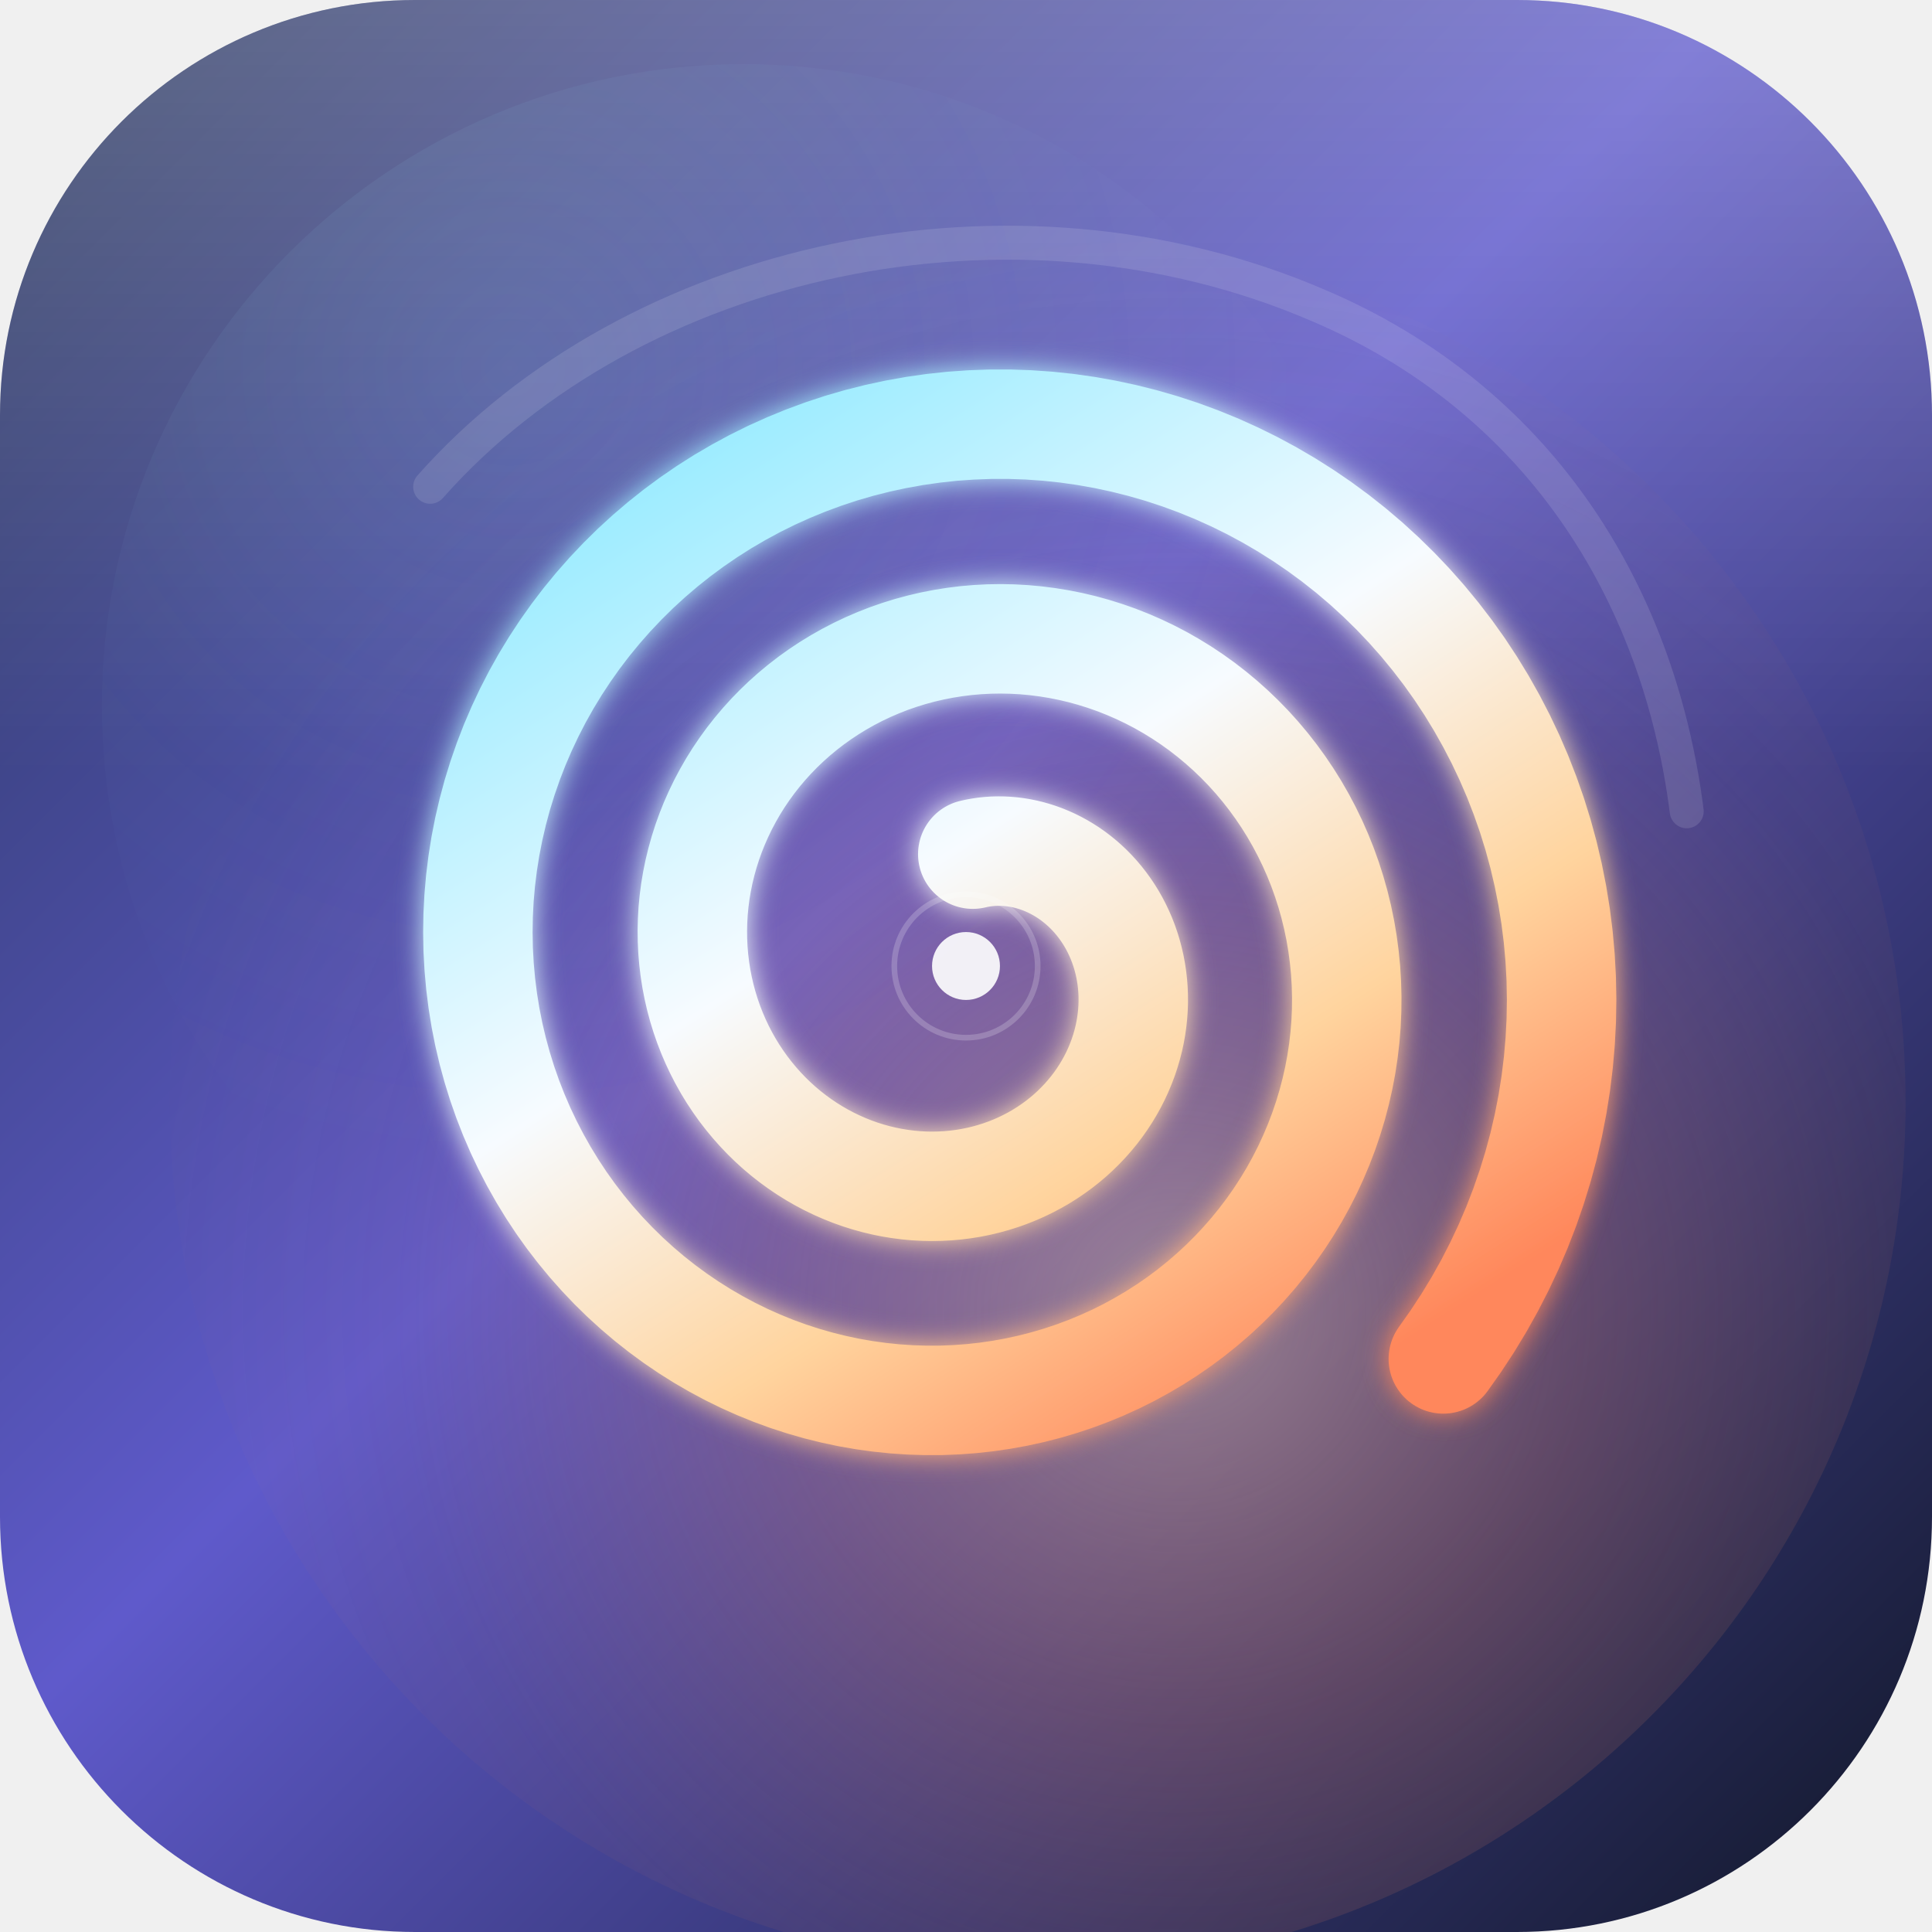
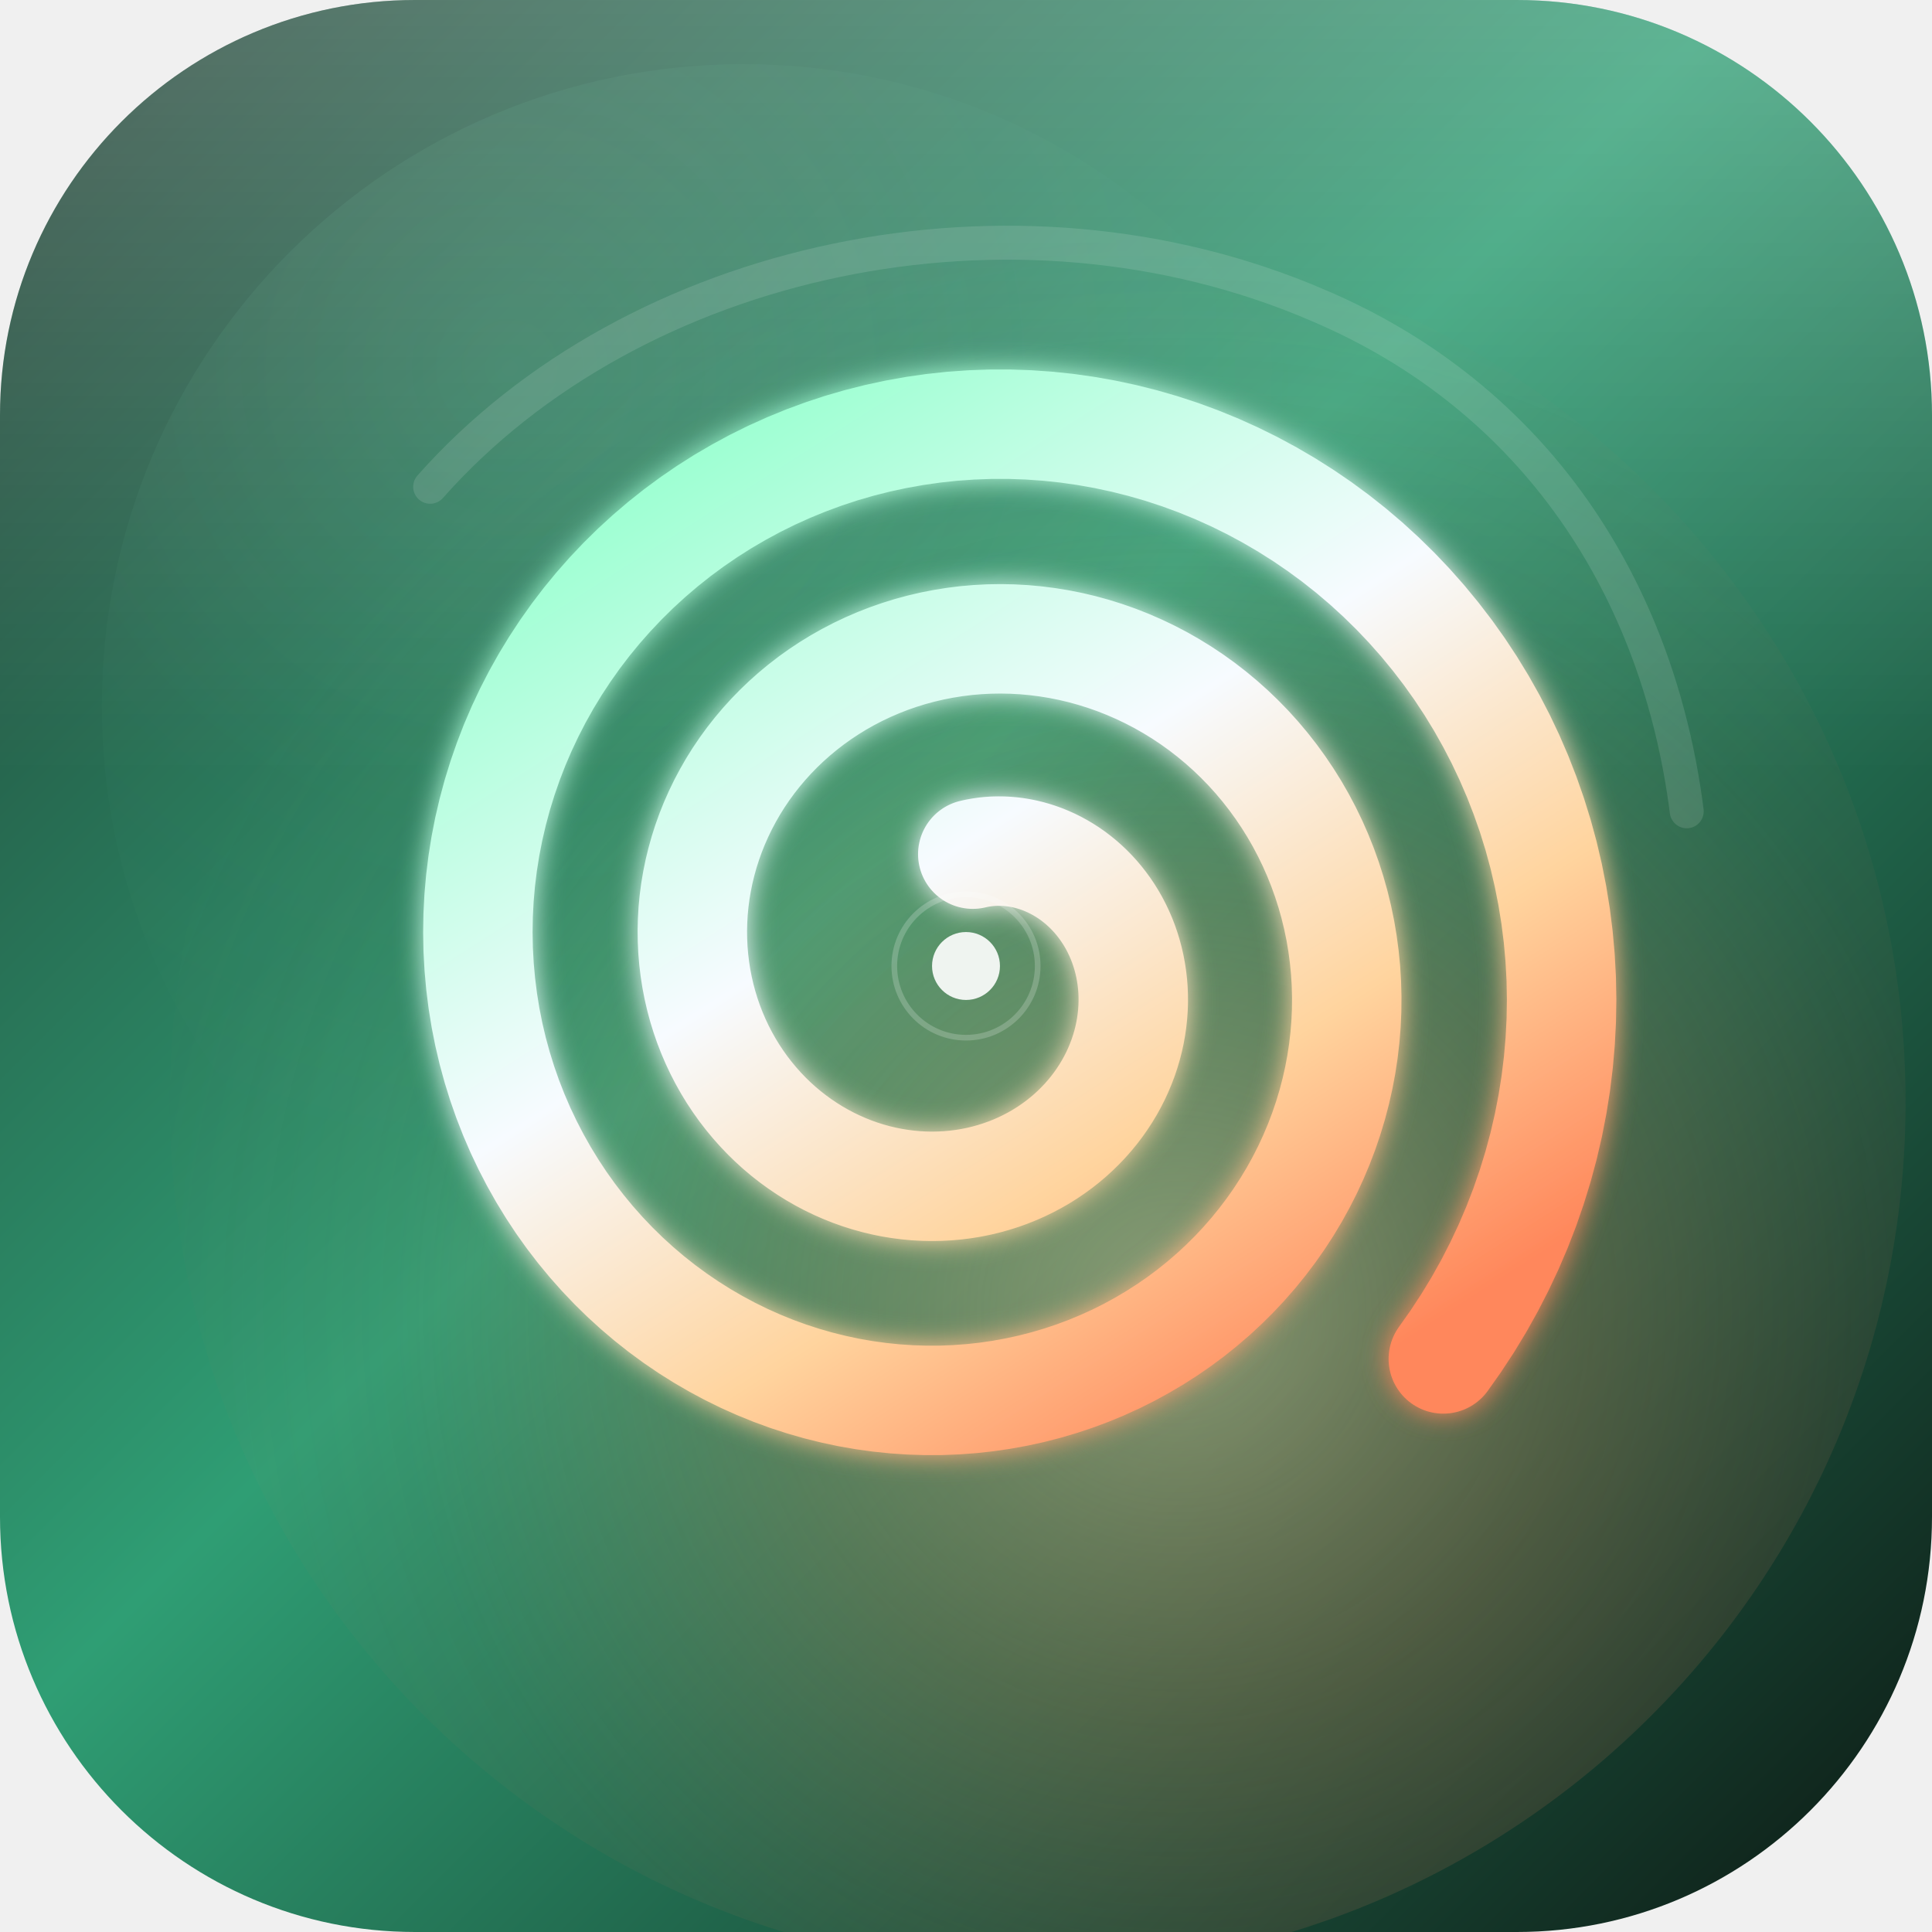
<svg xmlns="http://www.w3.org/2000/svg" viewBox="0 0 1024 1024" width="1024" height="1024">
  <defs>
    <linearGradient id="bg" x1="0%" y1="0%" x2="100%" y2="100%">
-       <stop offset="0%" stop-color="#263557" />
-       <stop offset="45%" stop-color="#5f5acb" />
-       <stop offset="100%" stop-color="#101626" />
+       <stop offset="0%" stop-color="#1f3a30" />
+       <stop offset="45%" stop-color="#2f9e74" />
+       <stop offset="100%" stop-color="#0c1712" />
    </linearGradient>
    <radialGradient id="glow" cx="58%" cy="62%" r="62%">
      <stop offset="0%" stop-color="#ffcf9d" stop-opacity="0.46" />
      <stop offset="38%" stop-color="#f18c5e" stop-opacity="0.24" />
      <stop offset="72%" stop-color="#cc785c" stop-opacity="0.06" />
      <stop offset="100%" stop-color="#cc785c" stop-opacity="0" />
    </radialGradient>
    <radialGradient id="coolGlow" cx="32%" cy="24%" r="62%">
-       <stop offset="0%" stop-color="#9decff" stop-opacity="0.1" />
-       <stop offset="58%" stop-color="#9decff" stop-opacity="0.025" />
-       <stop offset="100%" stop-color="#9decff" stop-opacity="0" />
+       <stop offset="0%" stop-color="#9dffd2" stop-opacity="0.1" />
+       <stop offset="58%" stop-color="#9dffd2" stop-opacity="0.025" />
+       <stop offset="100%" stop-color="#9dffd2" stop-opacity="0" />
    </radialGradient>
    <linearGradient id="rim" x1="0%" y1="0%" x2="0%" y2="100%">
      <stop offset="0%" stop-color="#ffffff" stop-opacity="0.24" />
      <stop offset="40%" stop-color="#ffffff" stop-opacity="0" />
    </linearGradient>
    <linearGradient id="spiralStroke" x1="18%" y1="4%" x2="83%" y2="96%">
-       <stop offset="0%" stop-color="#9decff" />
+       <stop offset="0%" stop-color="#9dffd2" />
      <stop offset="42%" stop-color="#f7fbff" />
      <stop offset="72%" stop-color="#ffd49e" />
      <stop offset="100%" stop-color="#ff875b" />
    </linearGradient>
    <filter id="spiralGlow" x="-20%" y="-20%" width="140%" height="140%">
      <feGaussianBlur in="SourceGraphic" stdDeviation="7" result="blur" />
      <feMerge>
        <feMergeNode in="blur" />
        <feMergeNode in="SourceGraphic" />
      </feMerge>
    </filter>
  </defs>
  <rect x="0" y="0" width="1024" height="1024" rx="220" ry="220" fill="url(#bg)" />
  <rect x="0" y="0" width="1024" height="1024" rx="220" ry="220" fill="url(#rim)" />
  <circle cx="550" cy="584" r="460" fill="url(#glow)" />
  <circle cx="394" cy="374" r="340" fill="url(#coolGlow)" />
  <path d="M 228 258 C 336 136 537 92 699 162 C 814 211 879 312 894 430" stroke="#ffffff" stroke-width="18" stroke-linecap="round" fill="none" opacity="0.12" />
  <path d="M 515.59 452.72 L 517.73 452.24 L 519.91 451.85 L 522.12 451.53 L 524.37 451.30 L 526.65 451.15 L 528.95 451.09 L 531.27 451.11 L 533.61 451.23 L 535.97 451.43 L 538.34 451.72 L 540.72 452.11 L 543.10 452.59 L 545.49 453.17 L 547.87 453.84 L 550.25 454.60 L 552.61 455.46 L 554.96 456.42 L 557.30 457.47 L 559.61 458.62 L 561.90 459.87 L 564.16 461.21 L 566.39 462.64 L 568.58 464.17 L 570.72 465.80 L 572.83 467.51 L 574.88 469.32 L 576.89 471.21 L 578.83 473.20 L 580.72 475.27 L 582.54 477.43 L 584.29 479.67 L 585.98 481.99 L 587.59 484.39 L 589.12 486.86 L 590.57 489.41 L 591.93 492.03 L 593.21 494.72 L 594.40 497.48 L 595.49 500.29 L 596.48 503.17 L 597.38 506.10 L 598.17 509.08 L 598.86 512.11 L 599.44 515.19 L 599.91 518.31 L 600.27 521.46 L 600.52 524.65 L 600.64 527.87 L 600.66 531.11 L 600.55 534.37 L 600.32 537.64 L 599.97 540.93 L 599.50 544.23 L 598.91 547.52 L 598.19 550.82 L 597.34 554.11 L 596.37 557.38 L 595.28 560.64 L 594.05 563.88 L 592.71 567.09 L 591.24 570.27 L 589.64 573.42 L 587.92 576.52 L 586.08 579.58 L 584.11 582.59 L 582.03 585.55 L 579.82 588.44 L 577.50 591.27 L 575.06 594.03 L 572.51 596.71 L 569.85 599.32 L 567.08 601.85 L 564.20 604.28 L 561.22 606.63 L 558.14 608.87 L 554.96 611.02 L 551.69 613.07 L 548.32 615.00 L 544.87 616.82 L 541.33 618.53 L 537.72 620.12 L 534.03 621.58 L 530.27 622.92 L 526.44 624.12 L 522.55 625.20 L 518.60 626.14 L 514.60 626.94 L 510.55 627.60 L 506.46 628.11 L 502.33 628.48 L 498.16 628.70 L 493.97 628.78 L 489.76 628.70 L 485.53 628.47 L 481.29 628.08 L 477.04 627.54 L 472.80 626.85 L 468.56 626.00 L 464.33 624.99 L 460.12 623.82 L 455.93 622.50 L 451.77 621.02 L 447.65 619.38 L 443.57 617.59 L 439.53 615.64 L 435.55 613.54 L 431.63 611.29 L 427.77 608.88 L 423.98 606.33 L 420.27 603.63 L 416.63 600.78 L 413.09 597.80 L 409.64 594.67 L 406.28 591.40 L 403.04 588.00 L 399.90 584.47 L 396.87 580.81 L 393.96 577.03 L 391.18 573.13 L 388.52 569.12 L 386.00 564.99 L 383.62 560.75 L 381.38 556.42 L 379.29 551.98 L 377.35 547.46 L 375.56 542.84 L 373.94 538.15 L 372.47 533.38 L 371.17 528.53 L 370.04 523.62 L 369.08 518.66 L 368.30 513.64 L 367.69 508.57 L 367.26 503.46 L 367.02 498.32 L 366.95 493.15 L 367.08 487.96 L 367.38 482.75 L 367.88 477.54 L 368.56 472.33 L 369.44 467.12 L 370.50 461.92 L 371.76 456.74 L 373.20 451.59 L 374.83 446.48 L 376.65 441.40 L 378.66 436.37 L 380.86 431.40 L 383.24 426.48 L 385.81 421.64 L 388.55 416.87 L 391.48 412.18 L 394.59 407.58 L 397.87 403.08 L 401.32 398.68 L 404.94 394.39 L 408.73 390.21 L 412.68 386.15 L 416.79 382.22 L 421.05 378.43 L 425.46 374.78 L 430.01 371.27 L 434.71 367.91 L 439.54 364.71 L 444.50 361.67 L 449.58 358.80 L 454.79 356.10 L 460.10 353.58 L 465.52 351.24 L 471.05 349.08 L 476.67 347.12 L 482.37 345.35 L 488.16 343.78 L 494.02 342.41 L 499.94 341.25 L 505.93 340.29 L 511.97 339.54 L 518.05 339.01 L 524.18 338.69 L 530.33 338.59 L 536.50 338.71 L 542.69 339.05 L 548.88 339.61 L 555.07 340.40 L 561.25 341.40 L 567.42 342.63 L 573.56 344.08 L 579.66 345.76 L 585.73 347.66 L 591.74 349.78 L 597.69 352.12 L 603.58 354.68 L 609.39 357.45 L 615.13 360.44 L 620.77 363.65 L 626.31 367.06 L 631.75 370.68 L 637.07 374.50 L 642.27 378.53 L 647.34 382.75 L 652.28 387.16 L 657.07 391.76 L 661.72 396.54 L 666.20 401.50 L 670.52 406.64 L 674.67 411.94 L 678.64 417.41 L 682.43 423.03 L 686.03 428.80 L 689.43 434.71 L 692.63 440.76 L 695.63 446.94 L 698.41 453.24 L 700.98 459.66 L 703.32 466.18 L 705.44 472.81 L 707.33 479.53 L 708.98 486.33 L 710.40 493.21 L 711.57 500.16 L 712.50 507.17 L 713.19 514.22 L 713.62 521.32 L 713.81 528.46 L 713.74 535.61 L 713.42 542.79 L 712.84 549.96 L 712.00 557.14 L 710.91 564.31 L 709.56 571.45 L 707.95 578.56 L 706.09 585.63 L 703.97 592.66 L 701.60 599.62 L 698.97 606.52 L 696.09 613.34 L 692.97 620.08 L 689.59 626.72 L 685.97 633.26 L 682.11 639.68 L 678.02 645.98 L 673.69 652.15 L 669.13 658.18 L 664.35 664.07 L 659.34 669.80 L 654.13 675.36 L 648.70 680.75 L 643.07 685.96 L 637.24 690.98 L 631.22 695.81 L 625.01 700.44 L 618.63 704.85 L 612.07 709.05 L 605.35 713.02 L 598.48 716.77 L 591.46 720.28 L 584.29 723.55 L 577.00 726.57 L 569.58 729.34 L 562.05 731.85 L 554.41 734.10 L 546.67 736.09 L 538.85 737.80 L 530.95 739.24 L 522.98 740.41 L 514.96 741.29 L 506.88 741.89 L 498.77 742.21 L 490.62 742.23 L 482.46 741.97 L 474.29 741.42 L 466.13 740.58 L 457.97 739.45 L 449.84 738.03 L 441.75 736.31 L 433.69 734.31 L 425.70 732.01 L 417.76 729.43 L 409.90 726.56 L 402.13 723.40 L 394.45 719.97 L 386.88 716.25 L 379.43 712.26 L 372.10 708.00 L 364.91 703.47 L 357.86 698.67 L 350.97 693.62 L 344.25 688.31 L 337.70 682.75 L 331.33 676.95 L 325.16 670.91 L 319.19 664.64 L 313.43 658.15 L 307.89 651.44 L 302.57 644.52 L 297.49 637.40 L 292.66 630.08 L 288.07 622.58 L 283.74 614.91 L 279.67 607.06 L 275.87 599.06 L 272.35 590.90 L 269.11 582.61 L 266.16 574.19 L 263.50 565.64 L 261.14 556.99 L 259.08 548.23 L 257.33 539.39 L 255.89 530.47 L 254.76 521.48 L 253.95 512.43 L 253.45 503.34 L 253.28 494.21 L 253.43 485.06 L 253.90 475.90 L 254.70 466.74 L 255.83 457.60 L 257.28 448.47 L 259.06 439.38 L 261.16 430.34 L 263.58 421.35 L 266.33 412.44 L 269.40 403.60 L 272.78 394.86 L 276.49 386.22 L 280.50 377.70 L 284.82 369.31 L 289.45 361.05 L 294.38 352.95 L 299.60 345.00 L 305.11 337.23 L 310.91 329.63 L 316.99 322.23 L 323.33 315.04 L 329.95 308.05 L 336.82 301.28 L 343.95 294.75 L 351.31 288.46 L 358.91 282.42 L 366.74 276.64 L 374.79 271.12 L 383.04 265.88 L 391.50 260.93 L 400.14 256.26 L 408.96 251.89 L 417.96 247.83 L 427.11 244.08 L 436.40 240.65 L 445.84 237.53 L 455.40 234.75 L 465.07 232.31 L 474.85 230.20 L 484.72 228.43 L 494.66 227.01 L 504.67 225.93 L 514.74 225.22 L 524.85 224.85 L 534.98 224.84 L 545.13 225.19 L 555.29 225.90 L 565.44 226.97 L 575.56 228.41 L 585.65 230.20 L 595.70 232.35 L 605.68 234.86 L 615.59 237.72 L 625.41 240.94 L 635.13 244.52 L 644.75 248.44 L 654.24 252.71 L 663.59 257.32 L 672.79 262.27 L 681.83 267.55 L 690.70 273.16 L 699.39 279.09 L 707.88 285.34 L 716.16 291.89 L 724.22 298.75 L 732.05 305.91 L 739.64 313.35 L 746.98 321.07 L 754.05 329.06 L 760.85 337.32 L 767.38 345.82 L 773.61 354.57 L 779.54 363.55 L 785.16 372.76 L 790.46 382.18 L 795.44 391.79 L 800.09 401.60 L 804.40 411.59 L 808.35 421.74 L 811.96 432.05 L 815.21 442.50 L 818.09 453.08 L 820.60 463.78 L 822.74 474.58 L 824.50 485.47 L 825.88 496.44 L 826.87 507.47 L 827.48 518.55 L 827.69 529.67 L 827.51 540.82 L 826.93 551.97 L 825.96 563.12 L 824.60 574.25 L 822.84 585.34 L 820.69 596.39 L 818.14 607.38 L 815.20 618.29 L 811.87 629.11 L 808.16 639.84 L 804.06 650.44 L 799.58 660.91 L 794.72 671.24 L 789.50 681.41 L 783.90 691.42 L 777.95 701.23 L 771.64 710.85 L 764.99 720.26" stroke="url(#spiralStroke)" stroke-width="58" stroke-linecap="round" stroke-linejoin="round" fill="none" filter="url(#spiralGlow)" />
  <circle cx="512" cy="512" r="18" fill="#ffffff" opacity="0.9" />
  <circle cx="512" cy="512" r="38" fill="none" stroke="#ffffff" stroke-width="3" opacity="0.2" />
</svg>
